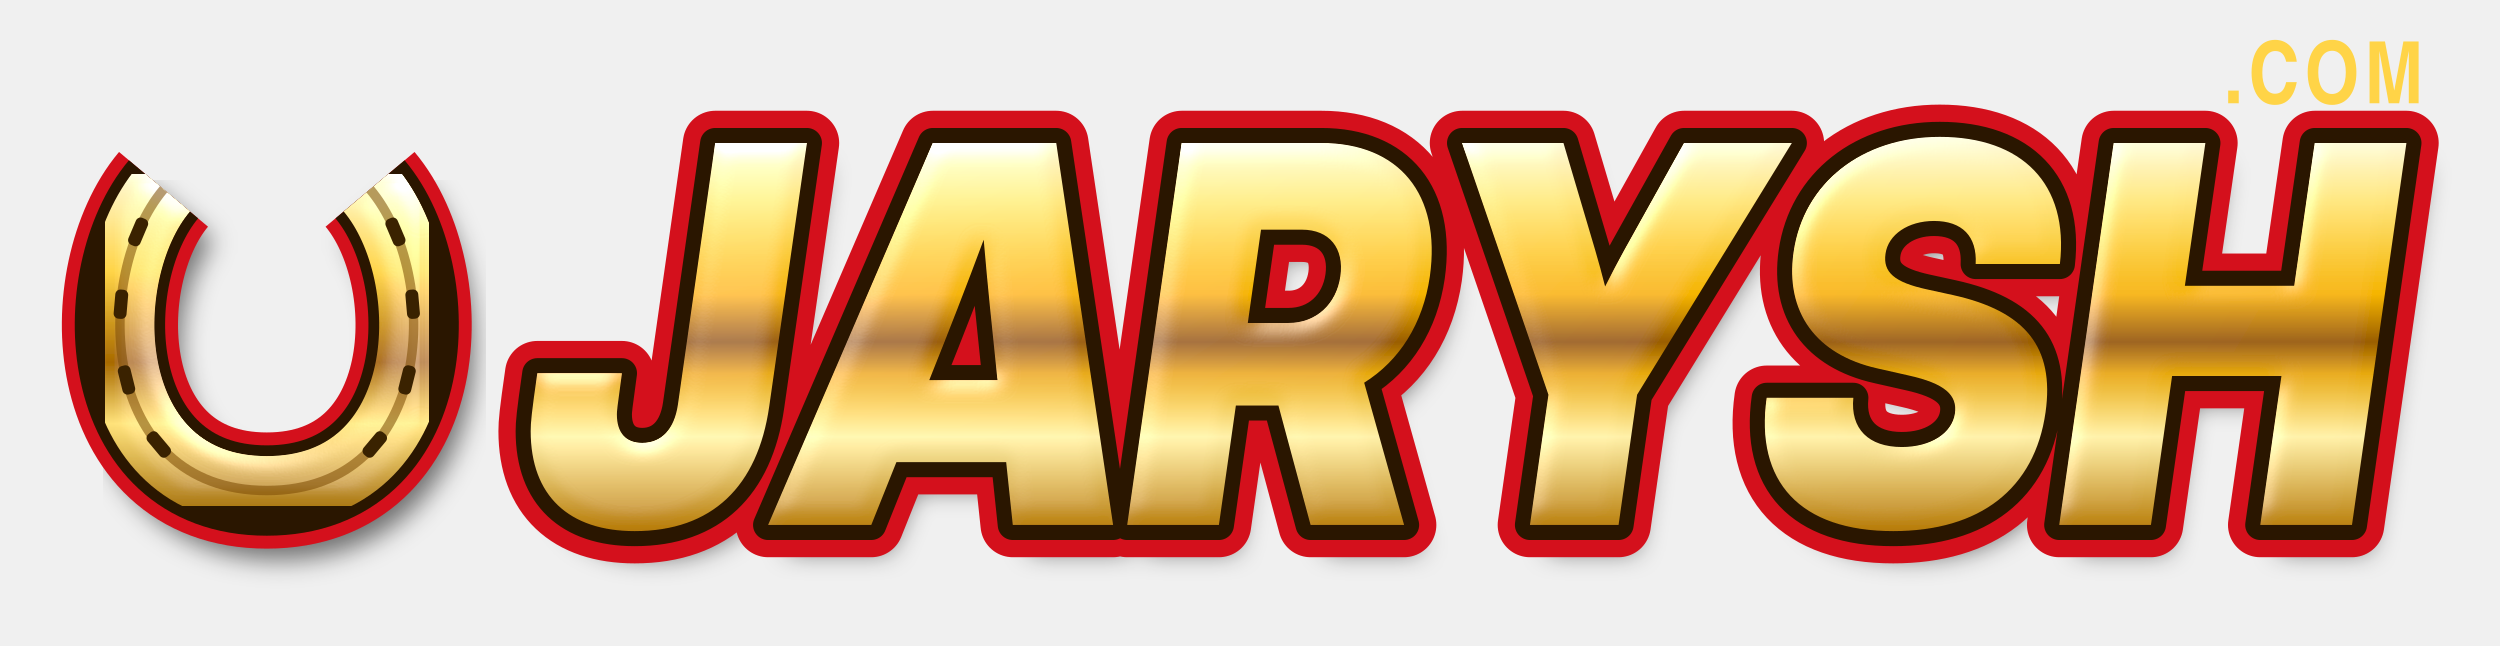
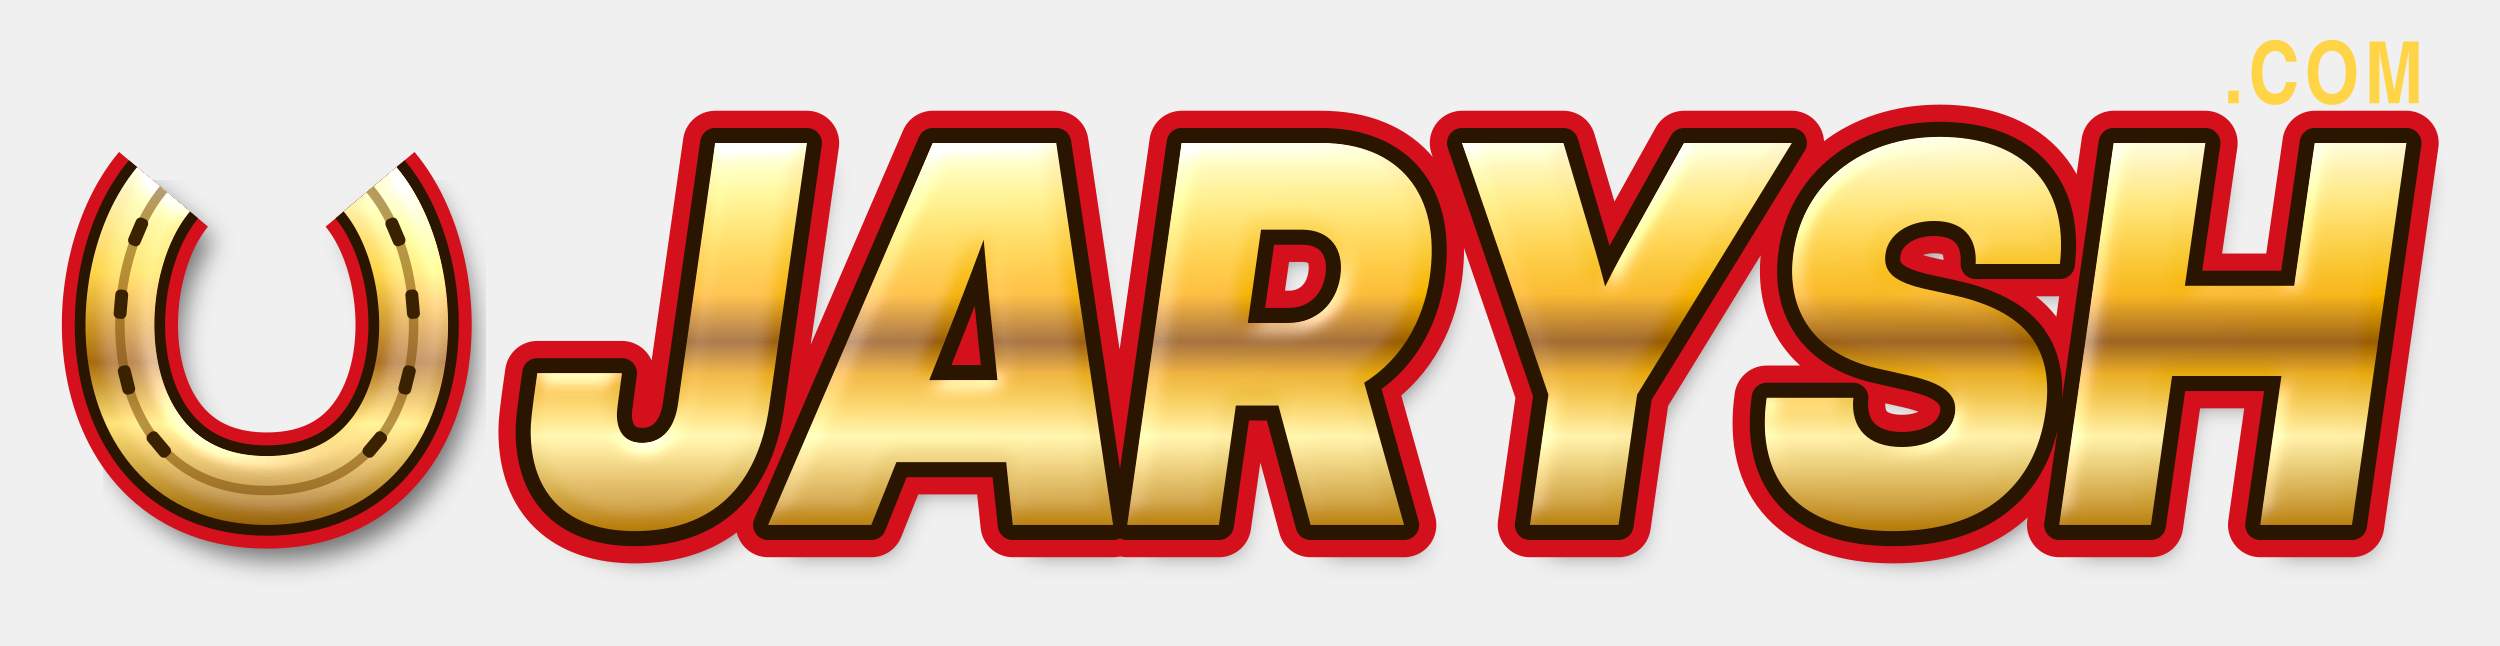
<svg xmlns="http://www.w3.org/2000/svg" viewBox="0 0 581 150" width="581" height="150">
  <defs>
    <linearGradient id="gold" x1="0" y1="0" x2="0" y2="1">
      <stop offset="0" stop-color="#fffbe0" />
      <stop offset=".16" stop-color="#ffe680" />
      <stop offset=".40" stop-color="#f5b400" />
      <stop offset=".52" stop-color="#9a5e00" />
      <stop offset=".60" stop-color="#e7a90f" />
      <stop offset=".76" stop-color="#fff0a8" />
      <stop offset="1" stop-color="#b67a06" />
    </linearGradient>
    <linearGradient id="goldH" gradientUnits="userSpaceOnUse" x1="0" y1="-44" x2="0" y2="40">
      <stop offset="0" stop-color="#fffbe0" />
      <stop offset=".3" stop-color="#ffd447" />
      <stop offset=".55" stop-color="#a86a00" />
      <stop offset=".72" stop-color="#ffe27a" />
      <stop offset="1" stop-color="#9a6200" />
    </linearGradient>
    <linearGradient id="shine" x1="0" y1="0" x2="1" y2="0">
      <stop offset="0" stop-color="#fff" stop-opacity="0" />
      <stop offset=".5" stop-color="#fff" stop-opacity=".95" />
      <stop offset="1" stop-color="#fff" stop-opacity="0" />
    </linearGradient>
-     <filter id="bevel" x="-5%" y="-5%" width="110%" height="110%">
+     <filter id="bevel" x="-15%" y="-15%" width="130%" height="130%">
      <feGaussianBlur in="SourceAlpha" stdDeviation="2.2" result="b" />
      <feSpecularLighting in="b" surfaceScale="4" specularConstant=".9" specularExponent="22" lighting-color="#fff6d0" result="s">
        <fePointLight x="120" y="-160" z="220" />
      </feSpecularLighting>
      <feComposite in="s" in2="SourceAlpha" operator="in" result="sc" />
      <feComposite in="SourceGraphic" in2="sc" operator="arithmetic" k1="0" k2="1" k3=".75" k4="0" />
    </filter>
    <filter id="drop" x="-10%" y="-10%" width="130%" height="140%">
      <feGaussianBlur stdDeviation="3" />
    </filter>
    <radialGradient id="glow">
      <stop offset="0" stop-color="#fff" />
      <stop offset=".35" stop-color="#fff6c0" />
      <stop offset="1" stop-color="#ffd447" stop-opacity="0" />
    </radialGradient>
    <clipPath id="tc">
      <path d="M147.513 123.43C165.495 123.43 176.099 113.064 178.763 94.479L187.524 33.24H166.212L157.554 94.002C156.734 99.721 153.763 102.938 149.255 102.938C145.412 102.938 143.363 100.555 143.363 96.325C143.363 95.61 143.414 94.836 144.541 86.734H124.869C123.537 96.027 123.332 98.172 123.332 100.197C123.332 115.209 132.195 123.43 147.513 123.43ZM178.507 122.0H202.483L208.323 107.405H233.836L235.373 122.0H258.683L245.465 33.24H216.776ZM215.957 88.343 216.264 87.568C220.567 76.846 224.615 66.48 228.611 55.698C229.533 66.48 230.609 76.846 231.736 87.568L231.838 88.343ZM261.962 122.0H283.274L287.218 94.24H297.106L304.585 122.0H326.307L317.034 88.938C325.231 83.815 330.713 75.237 332.301 64.217C334.965 45.214 325.231 33.24 307.044 33.24H274.616ZM289.985 75.059 293.059 53.375H302.587C308.991 53.375 312.424 57.724 311.502 64.217C310.579 70.71 305.866 75.059 299.462 75.059ZM355.56 122.0H376.154L380.458 91.738L416.422 33.24H391.37L377.486 58.141C375.949 60.94 374.464 63.74 373.029 66.6C372.312 63.74 371.544 60.94 370.724 58.141L363.347 33.24H339.781L359.863 91.738ZM439.988 123.43C460.172 123.43 472.877 113.601 475.388 95.789C477.488 80.837 470.879 72.318 453.82 68.565L447.826 67.255C440.141 65.587 437.58 63.204 438.194 58.975C438.809 54.507 443.471 51.35 449.465 51.35C456.023 51.35 459.506 54.924 459.148 61.357H478.718C480.869 42.771 469.957 31.811 450.797 31.811C432.764 31.811 419.137 42.533 416.831 58.617C414.833 72.557 422.006 82.386 436.248 85.603L443.625 87.271C451.924 89.117 454.947 91.798 454.332 96.087C453.666 100.733 448.697 103.891 441.986 103.891C434.25 103.891 429.998 99.661 430.715 92.453H410.581C407.815 111.933 418.317 123.43 439.988 123.43ZM478.564 122.0H499.876L504.794 87.39H530.204L525.286 122.0H546.598L559.252 33.24H537.94L533.176 66.421H507.765L512.53 33.24H491.218Z" />
    </clipPath>
  </defs>
  <style>
.shine{animation:sweep 4.2s cubic-bezier(.45,.05,.35,1) infinite}
@keyframes sweep{0%{transform:translateX(-160px) skewX(-22deg)}55%,100%{transform:translateX(720px) skewX(-22deg)}}
.sp{transform-box:fill-box;transform-origin:center;animation:tw 2.8s ease-in-out infinite;opacity:0}
@keyframes tw{0%,100%{transform:scale(0) rotate(0);opacity:0}12%{transform:scale(1.15) rotate(45deg);opacity:1}26%{transform:scale(0) rotate(90deg);opacity:0}}
.shoe{transform-box:fill-box;transform-origin:50% 0%;animation:swing 3.6s ease-in-out infinite}
@keyframes swing{0%,100%{transform:rotate(-14deg)}50%{transform:rotate(-4deg)}}
@media (prefers-reduced-motion:reduce){.shine,.sp,.shoe{animation:none}.sp{opacity:0}}
</style>
  <g transform="translate(62 82)">
    <g class="shoe">
      <path d="M-24.0,-38.0 C-40.8,-18.0 -39.2,32.0 0.0,32.0 C39.2,32.0 40.8,-18.0 24.0,-38.0" fill="none" stroke="#000" stroke-opacity=".55" stroke-width="22" transform="translate(3 5)" filter="url(#drop)" />
      <path d="M-24.0,-38.0 C-40.8,-18.0 -39.2,32.0 0.0,32.0 C39.2,32.0 40.8,-18.0 24.0,-38.0" fill="none" stroke="#d4101c" stroke-width="27" />
      <path d="M-24.0,-38.0 C-40.8,-18.0 -39.2,32.0 0.0,32.0 C39.2,32.0 40.8,-18.0 24.0,-38.0" fill="none" stroke="#2a1600" stroke-width="21" />
      <path d="M-24.0,-38.0 C-40.8,-18.0 -39.2,32.0 0.0,32.0 C39.2,32.0 40.8,-18.0 24.0,-38.0" fill="none" stroke="url(#goldH)" stroke-width="16" filter="url(#bevel)" />
      <path d="M-24.0,-38.0 C-40.8,-18.0 -39.2,32.0 0.0,32.0 C39.2,32.0 40.8,-18.0 24.0,-38.0" fill="none" stroke="#7a4a00" stroke-opacity=".55" stroke-width="2.2" />
      <g fill="#3a2200">
        <rect x="-33.3" y="-29.6" width="6.8" height="3.0" rx="1.2" transform="rotate(113 -29.9 -28.1)" />
        <rect x="-37.3" y="-12.8" width="6.8" height="3.0" rx="1.2" transform="rotate(95 -33.9 -11.3)" />
        <rect x="-36.0" y="4.8" width="6.8" height="3.0" rx="1.2" transform="rotate(76 -32.6 6.3)" />
        <rect x="-28.5" y="19.8" width="6.8" height="3.0" rx="1.2" transform="rotate(50 -25.1 21.3)" />
        <rect x="21.7" y="19.8" width="6.8" height="3.0" rx="1.2" transform="rotate(-50 25.1 21.3)" />
        <rect x="29.2" y="4.8" width="6.8" height="3.0" rx="1.2" transform="rotate(-76 32.6 6.3)" />
        <rect x="30.5" y="-12.8" width="6.8" height="3.0" rx="1.2" transform="rotate(-95 33.9 -11.3)" />
        <rect x="26.5" y="-29.6" width="6.8" height="3.0" rx="1.2" transform="rotate(-113 29.9 -28.1)" />
      </g>
    </g>
  </g>
  <path d="M147.513 123.43C165.495 123.43 176.099 113.064 178.763 94.479L187.524 33.24H166.212L157.554 94.002C156.734 99.721 153.763 102.938 149.255 102.938C145.412 102.938 143.363 100.555 143.363 96.325C143.363 95.61 143.414 94.836 144.541 86.734H124.869C123.537 96.027 123.332 98.172 123.332 100.197C123.332 115.209 132.195 123.43 147.513 123.43ZM178.507 122.0H202.483L208.323 107.405H233.836L235.373 122.0H258.683L245.465 33.24H216.776ZM215.957 88.343 216.264 87.568C220.567 76.846 224.615 66.48 228.611 55.698C229.533 66.48 230.609 76.846 231.736 87.568L231.838 88.343ZM261.962 122.0H283.274L287.218 94.24H297.106L304.585 122.0H326.307L317.034 88.938C325.231 83.815 330.713 75.237 332.301 64.217C334.965 45.214 325.231 33.24 307.044 33.24H274.616ZM289.985 75.059 293.059 53.375H302.587C308.991 53.375 312.424 57.724 311.502 64.217C310.579 70.71 305.866 75.059 299.462 75.059ZM355.56 122.0H376.154L380.458 91.738L416.422 33.24H391.37L377.486 58.141C375.949 60.94 374.464 63.74 373.029 66.6C372.312 63.74 371.544 60.94 370.724 58.141L363.347 33.24H339.781L359.863 91.738ZM439.988 123.43C460.172 123.43 472.877 113.601 475.388 95.789C477.488 80.837 470.879 72.318 453.82 68.565L447.826 67.255C440.141 65.587 437.58 63.204 438.194 58.975C438.809 54.507 443.471 51.35 449.465 51.35C456.023 51.35 459.506 54.924 459.148 61.357H478.718C480.869 42.771 469.957 31.811 450.797 31.811C432.764 31.811 419.137 42.533 416.831 58.617C414.833 72.557 422.006 82.386 436.248 85.603L443.625 87.271C451.924 89.117 454.947 91.798 454.332 96.087C453.666 100.733 448.697 103.891 441.986 103.891C434.25 103.891 429.998 99.661 430.715 92.453H410.581C407.815 111.933 418.317 123.43 439.988 123.43ZM478.564 122.0H499.876L504.794 87.39H530.204L525.286 122.0H546.598L559.252 33.24H537.94L533.176 66.421H507.765L512.53 33.24H491.218Z" fill="#000" fill-opacity=".6" transform="translate(4 6)" filter="url(#drop)" />
  <path d="M147.513 123.43C165.495 123.43 176.099 113.064 178.763 94.479L187.524 33.24H166.212L157.554 94.002C156.734 99.721 153.763 102.938 149.255 102.938C145.412 102.938 143.363 100.555 143.363 96.325C143.363 95.61 143.414 94.836 144.541 86.734H124.869C123.537 96.027 123.332 98.172 123.332 100.197C123.332 115.209 132.195 123.43 147.513 123.43ZM178.507 122.0H202.483L208.323 107.405H233.836L235.373 122.0H258.683L245.465 33.24H216.776ZM215.957 88.343 216.264 87.568C220.567 76.846 224.615 66.48 228.611 55.698C229.533 66.48 230.609 76.846 231.736 87.568L231.838 88.343ZM261.962 122.0H283.274L287.218 94.24H297.106L304.585 122.0H326.307L317.034 88.938C325.231 83.815 330.713 75.237 332.301 64.217C334.965 45.214 325.231 33.24 307.044 33.24H274.616ZM289.985 75.059 293.059 53.375H302.587C308.991 53.375 312.424 57.724 311.502 64.217C310.579 70.71 305.866 75.059 299.462 75.059ZM355.56 122.0H376.154L380.458 91.738L416.422 33.24H391.37L377.486 58.141C375.949 60.94 374.464 63.74 373.029 66.6C372.312 63.74 371.544 60.94 370.724 58.141L363.347 33.24H339.781L359.863 91.738ZM439.988 123.43C460.172 123.43 472.877 113.601 475.388 95.789C477.488 80.837 470.879 72.318 453.82 68.565L447.826 67.255C440.141 65.587 437.58 63.204 438.194 58.975C438.809 54.507 443.471 51.35 449.465 51.35C456.023 51.35 459.506 54.924 459.148 61.357H478.718C480.869 42.771 469.957 31.811 450.797 31.811C432.764 31.811 419.137 42.533 416.831 58.617C414.833 72.557 422.006 82.386 436.248 85.603L443.625 87.271C451.924 89.117 454.947 91.798 454.332 96.087C453.666 100.733 448.697 103.891 441.986 103.891C434.25 103.891 429.998 99.661 430.715 92.453H410.581C407.815 111.933 418.317 123.43 439.988 123.43ZM478.564 122.0H499.876L504.794 87.39H530.204L525.286 122.0H546.598L559.252 33.24H537.94L533.176 66.421H507.765L512.53 33.24H491.218Z" fill="none" stroke="#d4101c" stroke-width="15" stroke-linejoin="round" />
  <path d="M147.513 123.43C165.495 123.43 176.099 113.064 178.763 94.479L187.524 33.24H166.212L157.554 94.002C156.734 99.721 153.763 102.938 149.255 102.938C145.412 102.938 143.363 100.555 143.363 96.325C143.363 95.61 143.414 94.836 144.541 86.734H124.869C123.537 96.027 123.332 98.172 123.332 100.197C123.332 115.209 132.195 123.43 147.513 123.43ZM178.507 122.0H202.483L208.323 107.405H233.836L235.373 122.0H258.683L245.465 33.24H216.776ZM215.957 88.343 216.264 87.568C220.567 76.846 224.615 66.48 228.611 55.698C229.533 66.48 230.609 76.846 231.736 87.568L231.838 88.343ZM261.962 122.0H283.274L287.218 94.24H297.106L304.585 122.0H326.307L317.034 88.938C325.231 83.815 330.713 75.237 332.301 64.217C334.965 45.214 325.231 33.24 307.044 33.24H274.616ZM289.985 75.059 293.059 53.375H302.587C308.991 53.375 312.424 57.724 311.502 64.217C310.579 70.71 305.866 75.059 299.462 75.059ZM355.56 122.0H376.154L380.458 91.738L416.422 33.24H391.37L377.486 58.141C375.949 60.94 374.464 63.74 373.029 66.6C372.312 63.74 371.544 60.94 370.724 58.141L363.347 33.24H339.781L359.863 91.738ZM439.988 123.43C460.172 123.43 472.877 113.601 475.388 95.789C477.488 80.837 470.879 72.318 453.82 68.565L447.826 67.255C440.141 65.587 437.58 63.204 438.194 58.975C438.809 54.507 443.471 51.35 449.465 51.35C456.023 51.35 459.506 54.924 459.148 61.357H478.718C480.869 42.771 469.957 31.811 450.797 31.811C432.764 31.811 419.137 42.533 416.831 58.617C414.833 72.557 422.006 82.386 436.248 85.603L443.625 87.271C451.924 89.117 454.947 91.798 454.332 96.087C453.666 100.733 448.697 103.891 441.986 103.891C434.25 103.891 429.998 99.661 430.715 92.453H410.581C407.815 111.933 418.317 123.43 439.988 123.43ZM478.564 122.0H499.876L504.794 87.39H530.204L525.286 122.0H546.598L559.252 33.24H537.94L533.176 66.421H507.765L512.53 33.24H491.218Z" fill="none" stroke="#2a1600" stroke-width="7" stroke-linejoin="round" />
  <path d="M147.513 123.43C165.495 123.43 176.099 113.064 178.763 94.479L187.524 33.24H166.212L157.554 94.002C156.734 99.721 153.763 102.938 149.255 102.938C145.412 102.938 143.363 100.555 143.363 96.325C143.363 95.61 143.414 94.836 144.541 86.734H124.869C123.537 96.027 123.332 98.172 123.332 100.197C123.332 115.209 132.195 123.43 147.513 123.43ZM178.507 122.0H202.483L208.323 107.405H233.836L235.373 122.0H258.683L245.465 33.24H216.776ZM215.957 88.343 216.264 87.568C220.567 76.846 224.615 66.48 228.611 55.698C229.533 66.48 230.609 76.846 231.736 87.568L231.838 88.343ZM261.962 122.0H283.274L287.218 94.24H297.106L304.585 122.0H326.307L317.034 88.938C325.231 83.815 330.713 75.237 332.301 64.217C334.965 45.214 325.231 33.24 307.044 33.24H274.616ZM289.985 75.059 293.059 53.375H302.587C308.991 53.375 312.424 57.724 311.502 64.217C310.579 70.71 305.866 75.059 299.462 75.059ZM355.56 122.0H376.154L380.458 91.738L416.422 33.24H391.37L377.486 58.141C375.949 60.94 374.464 63.74 373.029 66.6C372.312 63.74 371.544 60.94 370.724 58.141L363.347 33.24H339.781L359.863 91.738ZM439.988 123.43C460.172 123.43 472.877 113.601 475.388 95.789C477.488 80.837 470.879 72.318 453.82 68.565L447.826 67.255C440.141 65.587 437.58 63.204 438.194 58.975C438.809 54.507 443.471 51.35 449.465 51.35C456.023 51.35 459.506 54.924 459.148 61.357H478.718C480.869 42.771 469.957 31.811 450.797 31.811C432.764 31.811 419.137 42.533 416.831 58.617C414.833 72.557 422.006 82.386 436.248 85.603L443.625 87.271C451.924 89.117 454.947 91.798 454.332 96.087C453.666 100.733 448.697 103.891 441.986 103.891C434.25 103.891 429.998 99.661 430.715 92.453H410.581C407.815 111.933 418.317 123.43 439.988 123.43ZM478.564 122.0H499.876L504.794 87.39H530.204L525.286 122.0H546.598L559.252 33.24H537.94L533.176 66.421H507.765L512.53 33.24H491.218Z" fill="url(#gold)" filter="url(#bevel)" />
  <g clip-path="url(#tc)">
    <rect class="shine" x="0" y="0" width="70" height="150" fill="url(#shine)" opacity=".85" />
  </g>
  <path d="M520.285 24.0V21.06H517.825V24.0ZM533.765 19.08H531.305C530.865 21.02 530.045 21.78 528.705 21.78C526.865 21.78 525.765 19.94 525.765 16.88C525.765 13.72 526.885 11.86 528.785 11.86C530.165 11.86 530.905 12.64 531.305 14.34H533.765C533.425 11.14 531.405 9.26 528.725 9.26C525.365 9.26 523.265 12.18 523.265 16.86C523.265 21.52 525.325 24.38 528.665 24.38C531.305 24.38 533.065 22.76 533.765 19.08ZM547.625 16.82C547.625 12.04 545.305 9.26 542.045 9.26C538.585 9.26 536.305 12.0 536.305 16.84C536.305 21.52 538.505 24.38 541.965 24.38C545.345 24.38 547.625 21.6 547.625 16.82ZM545.165 16.76C545.165 19.94 543.965 21.84 541.965 21.84C539.965 21.84 538.765 19.94 538.765 16.78C538.765 13.68 539.985 11.8 542.005 11.8C543.905 11.8 545.165 13.72 545.165 16.76ZM562.085 24.0V9.64H558.545L556.425 21.04L554.265 9.64H550.685V24.0H552.965V11.82L555.145 24.0H557.565L559.805 11.82V24.0Z" fill="#ffd447" />
  <g class="sp" style="animation-delay:0.0s">
    <circle cx="156" cy="38" r="12" fill="url(#glow)" opacity=".7" />
    <path d="M156,25 Q158.34,35.66 169,38 Q158.34,40.34 156,51 Q153.66,40.34 143,38 Q153.66,35.66 156,25Z" fill="#fff" />
  </g>
  <g class="sp" style="animation-delay:0.7s">
    <circle cx="296" cy="34" r="9" fill="url(#glow)" opacity=".7" />
    <path d="M296,24 Q297.8,32.2 306,34 Q297.8,35.8 296,44 Q294.2,35.8 286,34 Q294.2,32.2 296,24Z" fill="#fff" />
  </g>
  <g class="sp" style="animation-delay:1.3s">
    <circle cx="400" cy="114" r="11" fill="url(#glow)" opacity=".7" />
    <path d="M400,102 Q402.16,111.84 412,114 Q402.16,116.16 400,126 Q397.84,116.16 388,114 Q397.84,111.84 400,102Z" fill="#fff" />
  </g>
  <g class="sp" style="animation-delay:1.9s">
    <circle cx="541" cy="50" r="13" fill="url(#glow)" opacity=".7" />
    <path d="M541,36 Q543.52,47.48 555,50 Q543.52,52.52 541,64 Q538.48,52.52 527,50 Q538.48,47.48 541,36Z" fill="#fff" />
  </g>
  <g class="sp" style="animation-delay:2.3s">
    <circle cx="234" cy="118" r="8" fill="url(#glow)" opacity=".7" />
    <path d="M234,109 Q235.62,116.38 243,118 Q235.62,119.62 234,127 Q232.38,119.62 225,118 Q232.38,116.38 234,109Z" fill="#fff" />
  </g>
  <g class="sp" style="animation-delay:1.0s">
    <circle cx="34" cy="48" r="10" fill="url(#glow)" opacity=".7" />
    <path d="M34,37 Q35.98,46.02 45,48 Q35.98,49.98 34,59 Q32.02,49.98 23,48 Q32.02,46.02 34,37Z" fill="#fff" />
  </g>
</svg>
